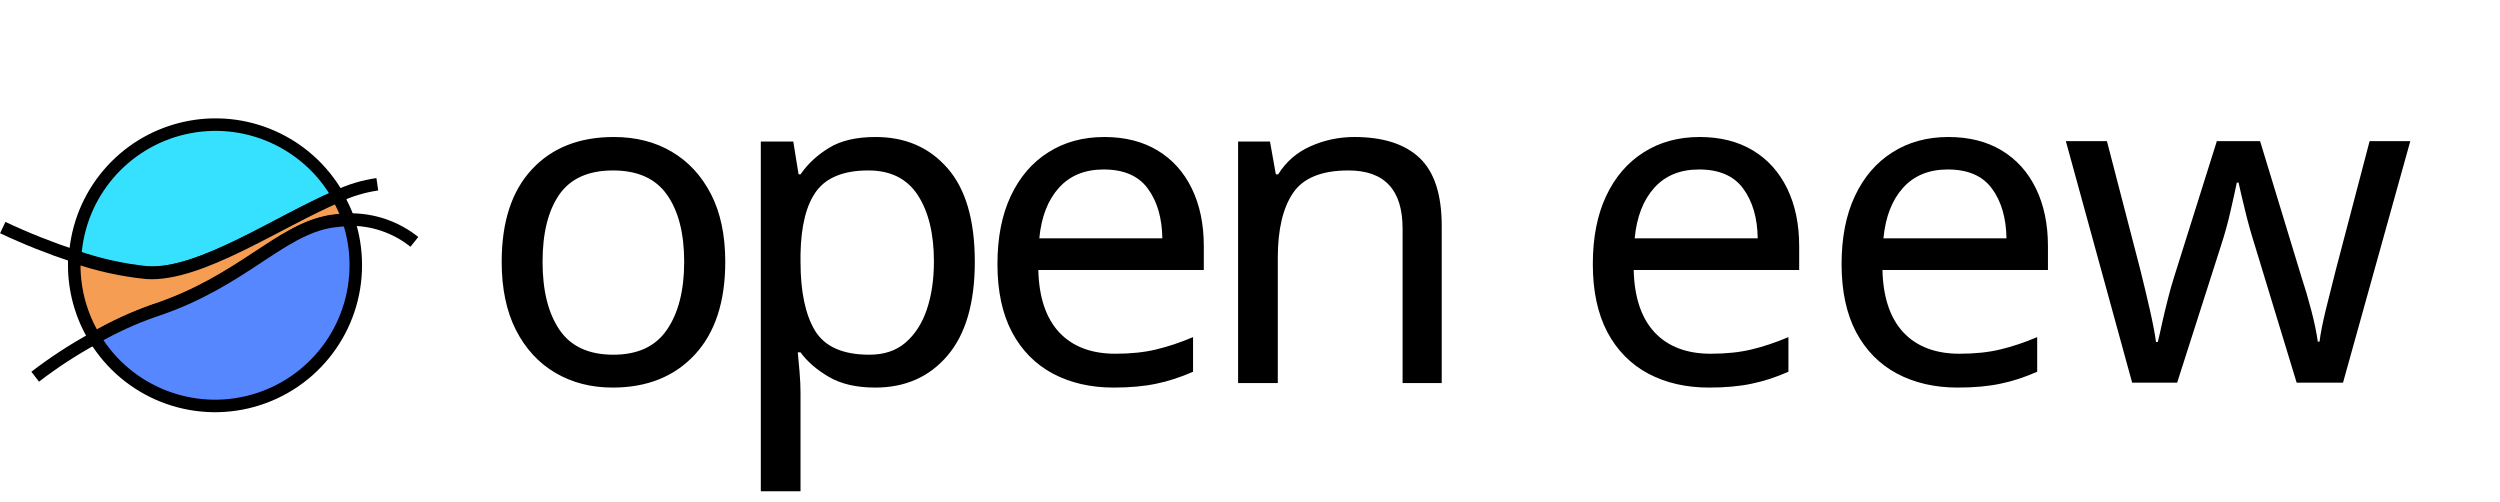
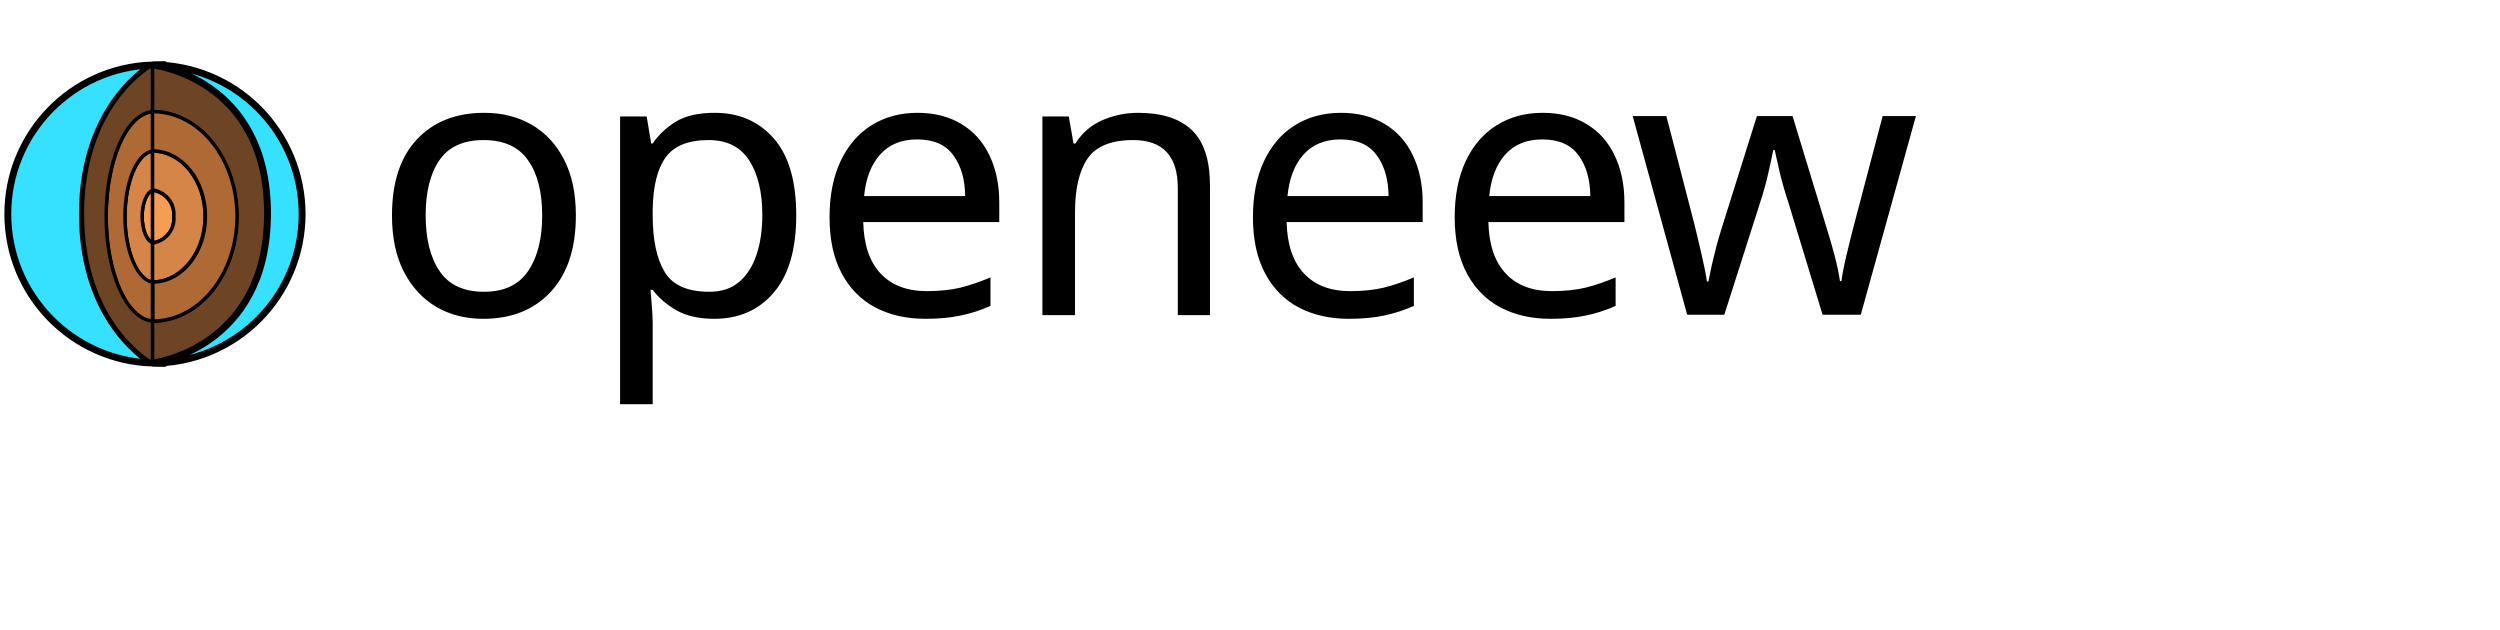
- <svg xmlns="http://www.w3.org/2000/svg" viewBox="0 0 199.7 40.07">
+ <svg xmlns="http://www.w3.org/2000/svg" viewBox="0 0 182.05 45.87">
  <defs>
-     <style>.cls-1{fill:none;}.cls-1,.cls-2,.cls-3,.cls-4{stroke:#000;stroke-miterlimit:10;}.cls-2{fill:#35e1ff;}.cls-3{fill:#f59d52;}.cls-4{fill:#5787ff;}.cls-5,.cls-6{font-size:36px;}.cls-5{font-family:Montserrat-Regular, Montserrat;letter-spacing:-0.06em;}.cls-6{font-family:Montserrat-Medium, Montserrat;font-weight:500;letter-spacing:-0.06em;}.cls-7{letter-spacing:-0.07em;}</style>
+     <style>.cls-1{fill:#6d4424;}.cls-1,.cls-2,.cls-3,.cls-4,.cls-5{stroke:#000;stroke-miterlimit:10;}.cls-1,.cls-2,.cls-3,.cls-4{stroke-width:0.25px;}.cls-2{fill:#f59d52;}.cls-3{fill:#d68549;}.cls-4{fill:#af6935;}.cls-5{fill:#35e1ff;stroke-width:0.5px;}.cls-6{font-size:27px;font-family:MuseoModerno-Regular, MuseoModerno;letter-spacing:-0.02em;}</style>
  </defs>
  <g id="Layer_2" data-name="Layer 2">
    <g id="Layer_1-2" data-name="Layer 1">
-       <path class="cls-1" d="M30.14,14.72a11.29,11.29,0,0,0-3.15.94" />
-       <path class="cls-1" d="M.22,18.18A50.89,50.89,0,0,0,6,20.48" />
-       <path class="cls-1" d="M27.83,17.54a8.15,8.15,0,0,1,5.27,1.78" />
-       <path class="cls-1" d="M2.81,30.09A36.17,36.17,0,0,1,7.56,27" />
-       <path class="cls-2" d="M27,15.66c-4.71,2-11,6.39-15.26,6.1A25.18,25.18,0,0,1,6,20.48a11.24,11.24,0,0,1,21-4.82Z" />
-       <path class="cls-3" d="M27.83,17.54a11.22,11.22,0,0,0-1.36.12c-4.1.66-7.16,4.83-14.14,7.13A27.56,27.56,0,0,0,7.56,27a11.21,11.21,0,0,1-1.63-5.83c0-.22,0-.44,0-.66a25.18,25.18,0,0,0,5.78,1.28c4.22.29,10.55-4.11,15.26-6.1A11.81,11.81,0,0,1,27.83,17.54Z" />
-       <path class="cls-4" d="M28.42,21.14A11.24,11.24,0,0,1,7.56,27a27.56,27.56,0,0,1,4.77-2.18c7-2.3,10-6.47,14.14-7.13a11.22,11.22,0,0,1,1.36-.12A11.27,11.27,0,0,1,28.42,21.14Z" />
-       <text class="cls-5" transform="translate(38.09 30.6)">open</text>
-       <text class="cls-6" transform="translate(125.25 30.6)">e<tspan class="cls-7" x="19.87" y="0">e</tspan>
-         <tspan x="39.38" y="0">w</tspan>
-       </text>
+       <path class="cls-1" d="M19.48,15.54c0,9.93-8.38,10.9-8.38,10.9V23.39h.07s0,0,0,0c3.36-.05,6.07-3.45,6.07-7.63s-2.69-7.54-6-7.63H11.1V4.73S19.48,5.6,19.48,15.54Z" />
+       <path class="cls-2" d="M12.66,15.75a1.79,1.79,0,0,1-1.47,1.92.15.15,0,0,1-.09,0v-3.8a.15.15,0,0,1,.09,0A1.8,1.8,0,0,1,12.66,15.75Z" />
+       <path class="cls-3" d="M14.93,15.75c0,2.6-1.67,4.71-3.74,4.78H11.1V17.68h.09a1.79,1.79,0,0,0,1.47-1.92,1.8,1.8,0,0,0-1.47-1.92H11.1V11h.09C13.26,11.05,14.93,13.16,14.93,15.75Z" />
+       <path class="cls-4" d="M17.26,15.75c0,4.18-2.71,7.58-6.07,7.63h-.06l0,0V20.54h.09c2.07-.07,3.74-2.18,3.74-4.78s-1.67-4.7-3.74-4.77H11.1V8.13h.14C14.57,8.21,17.26,11.6,17.26,15.75Z" />
+       <path class="cls-2" d="M11.1,13.85v3.8c-.42-.14-.75-.93-.75-1.9S10.68,14,11.1,13.85Z" />
+       <path class="cls-3" d="M11.1,11v2.87c-.42.14-.75.94-.75,1.9s.33,1.76.75,1.9v2.88c-1.14-.19-2-2.25-2-4.78S10,11.17,11.1,11Z" />
+       <path class="cls-4" d="M11.1,8.13V11c-1.14.19-2,2.25-2,4.77s.9,4.59,2,4.78v2.84c-1.88-.15-3.37-3.5-3.37-7.62S9.22,8.29,11.1,8.13Z" />
+       <path class="cls-5" d="M11.1,26.44a10.86,10.86,0,0,1,0-21.71S6,7.52,6,15.59,11.1,26.44,11.1,26.44Z" />
+       <path class="cls-5" d="M22,15.59A10.85,10.85,0,0,1,11.1,26.44s8.38-1,8.38-10.9S11.1,4.73,11.1,4.73A10.85,10.85,0,0,1,22,15.59Z" />
+       <path class="cls-1" d="M11.1,4.73v3.4c-1.88.16-3.37,3.51-3.37,7.62s1.49,7.47,3.37,7.62v3.07S6,23.72,6,15.59,11.1,4.73,11.1,4.73Z" />
+       <text class="cls-6" transform="translate(27.06 22.95)">openeew</text>
    </g>
  </g>
</svg>
